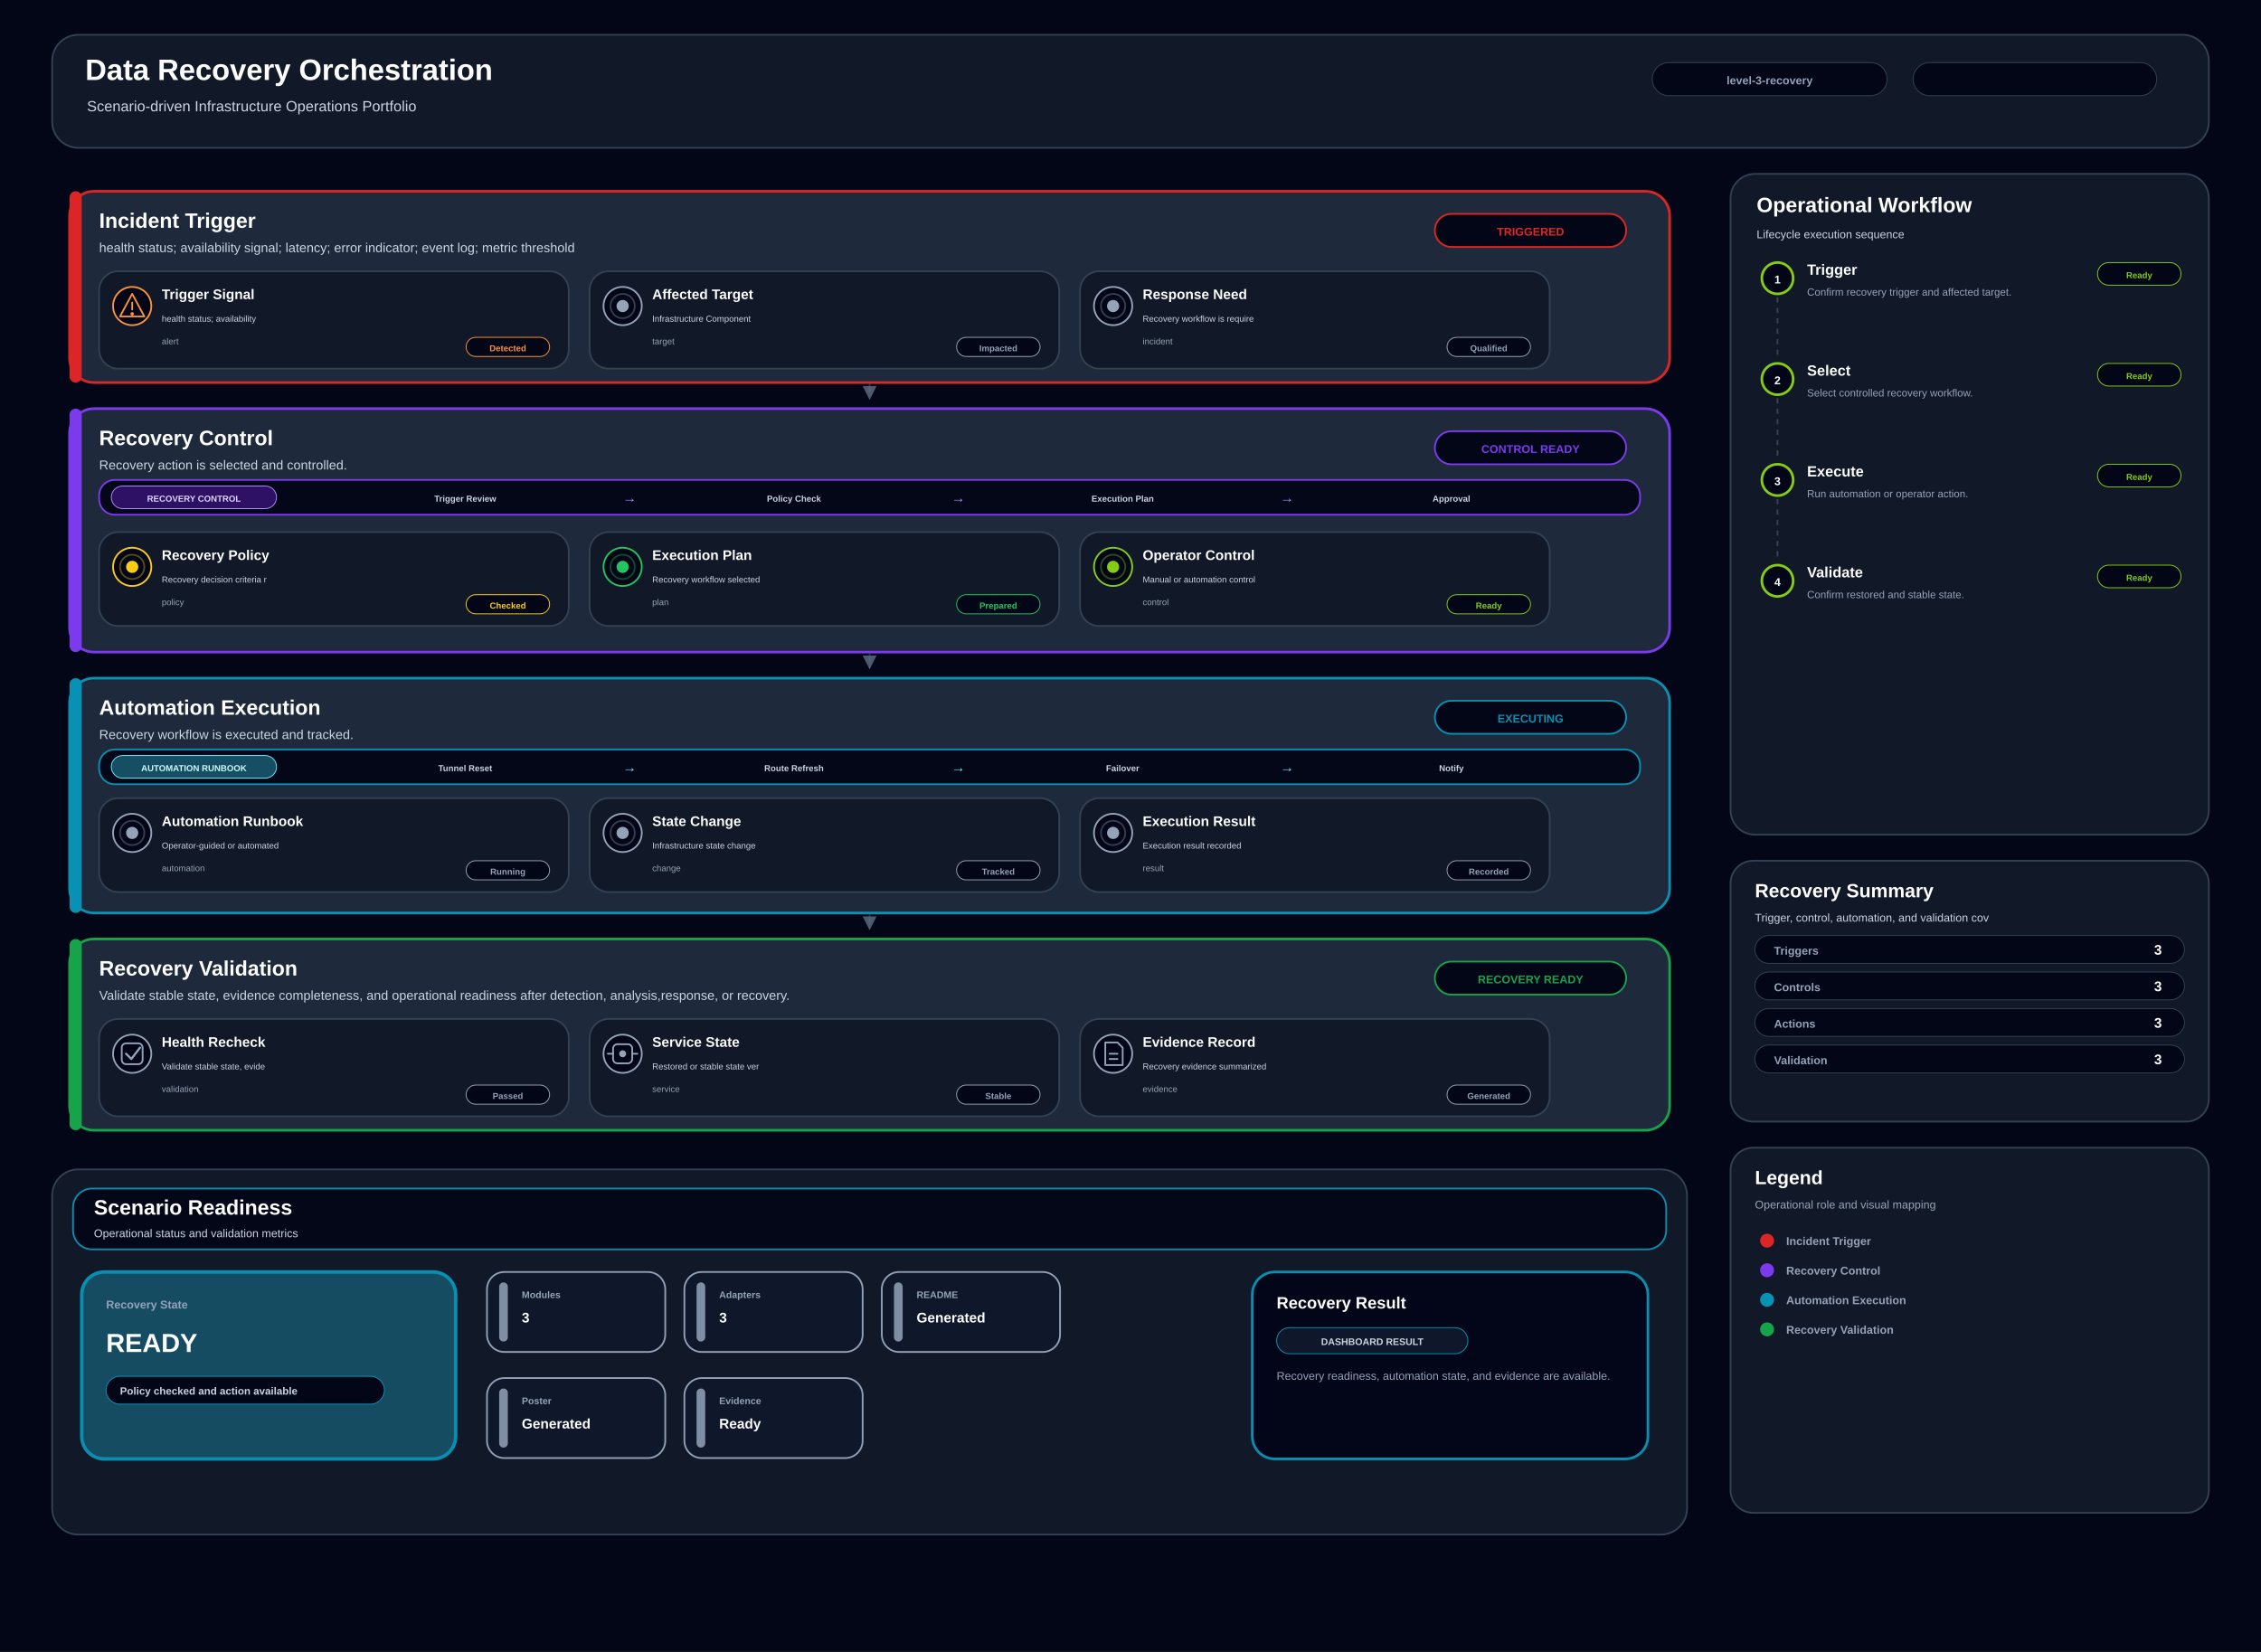
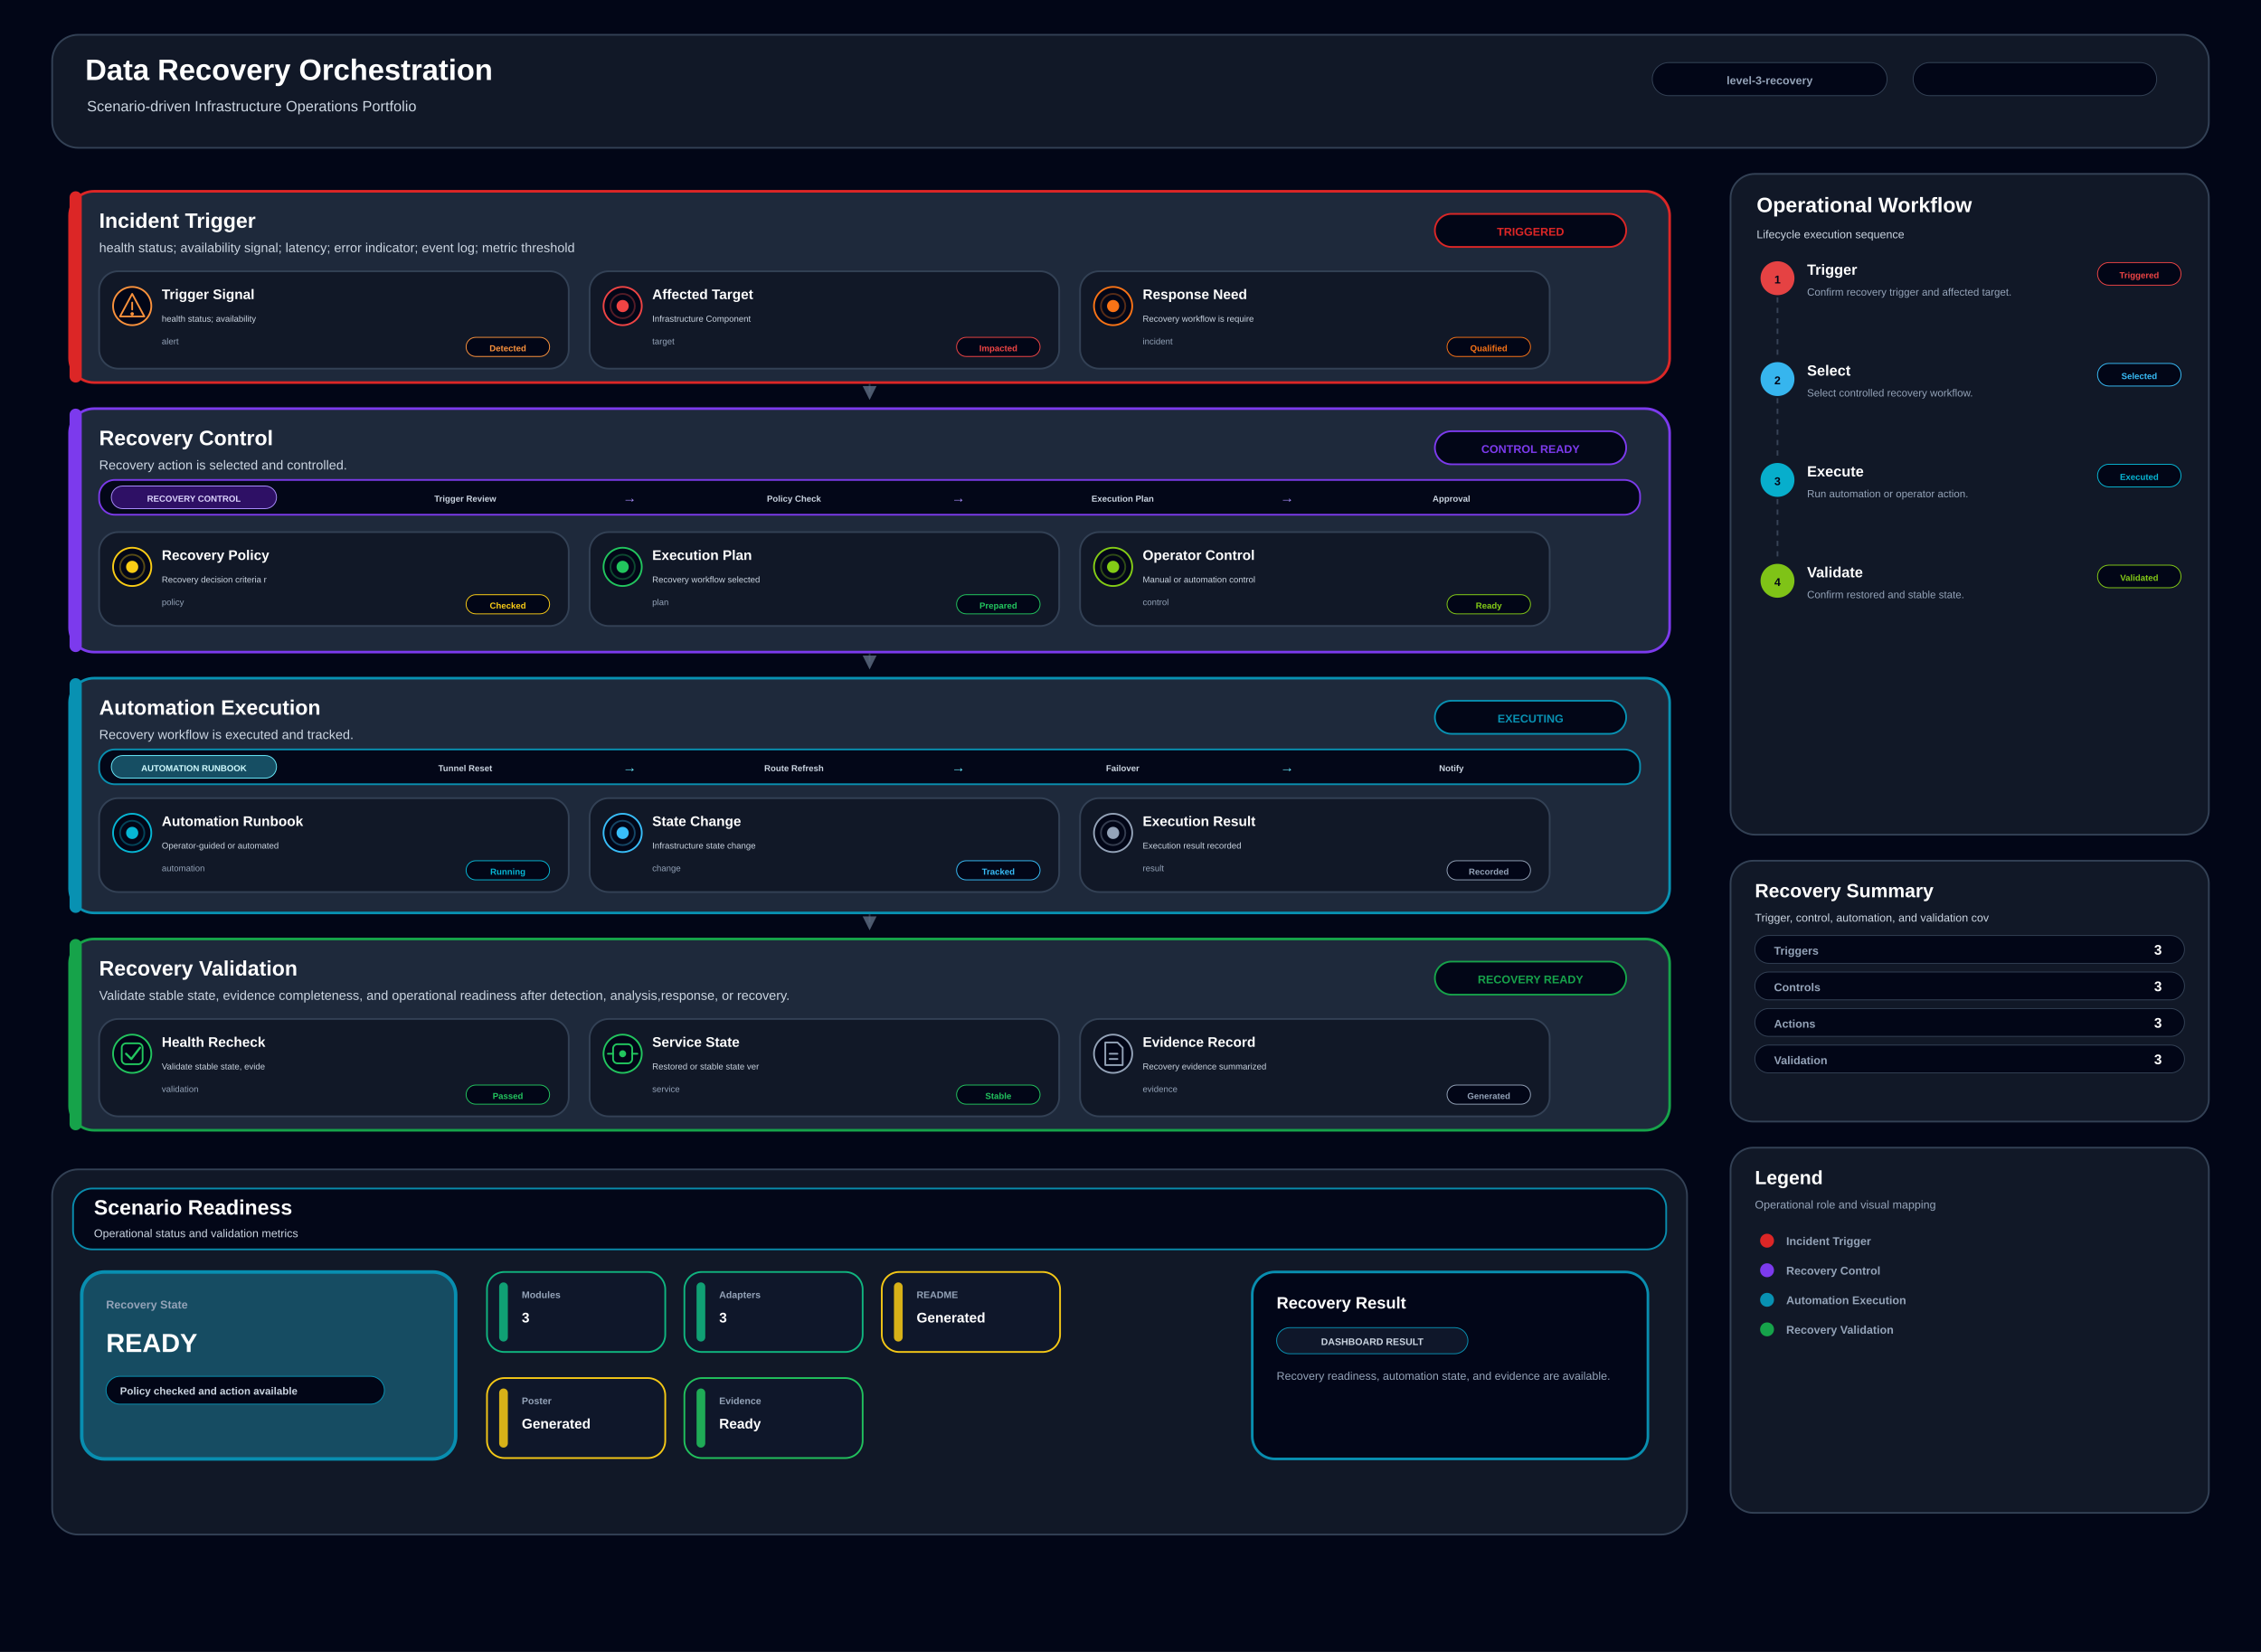
<svg xmlns="http://www.w3.org/2000/svg" width="2600" height="1900" viewBox="0 0 2600 1900" font-family="Arial, Helvetica, sans-serif">
  <style>text { font-family: Arial, Helvetica, sans-serif; letter-spacing: normal; word-spacing: normal; text-rendering: optimizeLegibility; font-kerning: normal; }</style>
  <style>text { font-family: Arial, Helvetica, sans-serif; letter-spacing: normal; word-spacing: normal; text-rendering: optimizeLegibility; font-kerning: normal; }</style>
  <rect width="2600" height="1900" fill="#020617" />
  <rect x="60" y="40" width="2480" height="130" rx="30" fill="#111827" stroke="#334155" stroke-width="2" />
  <text x="98" y="92" fill="#ffffff" font-size="34" font-weight="bold">Data Recovery Orchestration</text>
  <text x="100" y="128" fill="#cbd5e1" font-size="17">Scenario-driven Infrastructure Operations Portfolio</text>
  <rect x="1900" y="72" width="270" height="38" rx="19" fill="#020617" stroke="#334155" stroke-width="1" />
  <text x="2035" y="97" fill="#94a3b8" font-size="13" text-anchor="middle" font-weight="bold">level-3-recovery</text>
  <rect x="2200" y="72" width="280" height="38" rx="19" fill="#020617" stroke="#334155" stroke-width="1" />
  <text x="2340" y="97" fill="#94a3b8" font-size="13" text-anchor="middle" font-weight="bold" />
  <rect x="80" y="220" width="1840" height="220" rx="28" fill="#1e293b" stroke="#dc2626" stroke-width="3" />
  <rect x="80" y="220" width="14" height="220" rx="7" fill="#dc2626" />
  <text x="114" y="262" fill="#ffffff" font-size="24" font-weight="bold">Incident Trigger</text>
  <text x="114" y="290" fill="#cbd5e1" font-size="15">health status; availability signal; latency; error indicator; event log; metric threshold
</text>
  <rect x="1650" y="246" width="220" height="38" rx="19" fill="#020617" stroke="#dc2626" stroke-width="2" />
  <text x="1760" y="271" fill="#dc2626" font-size="13" text-anchor="middle" font-weight="bold">TRIGGERED</text>
  <rect x="114" y="312" width="540" height="112" rx="22" fill="#111827" stroke="#334155" stroke-width="2" />
  <circle cx="152" cy="352" r="22" fill="#020617" stroke="#fb923c" stroke-width="2" />
  <polygon points="152,338 166,364 138,364" fill="none" stroke="#fb923c" stroke-width="2" stroke-linejoin="round" />
  <line x1="152" y1="348" x2="152" y2="356" stroke="#fb923c" stroke-width="2" stroke-linecap="round" />
  <circle cx="152" cy="361" r="2" fill="#fb923c" />
  <text x="186" y="344" fill="#ffffff" font-size="16" font-weight="bold">Trigger Signal</text>
  <text x="186" y="370" fill="#cbd5e1" font-size="10">health status; availability </text>
  <text x="186" y="396" fill="#94a3b8" font-size="10">alert</text>
  <rect x="536" y="388" width="96" height="22" rx="11" fill="#020617" stroke="#fb923c" stroke-width="1" />
  <text x="584" y="404" fill="#fb923c" font-size="10" text-anchor="middle" font-weight="bold">Detected</text>
  <rect x="678" y="312" width="540" height="112" rx="22" fill="#111827" stroke="#334155" stroke-width="2" />
-   <circle cx="716" cy="352" r="22" fill="#020617" stroke="#94a3b8" stroke-width="2" />
-   <circle cx="716" cy="352" r="7" fill="#94a3b8" />
-   <circle cx="716" cy="352" r="14" fill="none" stroke="#94a3b8" stroke-width="2" opacity="0.35" />
+   <circle cx="716" cy="352" r="22" fill="#020617" stroke="#ef4444" stroke-width="2" />
+   <circle cx="716" cy="352" r="7" fill="#ef4444" />
+   <circle cx="716" cy="352" r="14" fill="none" stroke="#ef4444" stroke-width="2" opacity="0.35" />
  <text x="750" y="344" fill="#ffffff" font-size="16" font-weight="bold">Affected Target</text>
  <text x="750" y="370" fill="#cbd5e1" font-size="10">Infrastructure Component</text>
  <text x="750" y="396" fill="#94a3b8" font-size="10">target</text>
-   <rect x="1100" y="388" width="96" height="22" rx="11" fill="#020617" stroke="#94a3b8" stroke-width="1" />
-   <text x="1148" y="404" fill="#94a3b8" font-size="10" text-anchor="middle" font-weight="bold">Impacted</text>
+   <rect x="1100" y="388" width="96" height="22" rx="11" fill="#020617" stroke="#ef4444" stroke-width="1" />
+   <text x="1148" y="404" fill="#ef4444" font-size="10" text-anchor="middle" font-weight="bold">Impacted</text>
  <rect x="1242" y="312" width="540" height="112" rx="22" fill="#111827" stroke="#334155" stroke-width="2" />
-   <circle cx="1280" cy="352" r="22" fill="#020617" stroke="#94a3b8" stroke-width="2" />
-   <circle cx="1280" cy="352" r="7" fill="#94a3b8" />
-   <circle cx="1280" cy="352" r="14" fill="none" stroke="#94a3b8" stroke-width="2" opacity="0.35" />
+   <circle cx="1280" cy="352" r="22" fill="#020617" stroke="#f97316" stroke-width="2" />
+   <circle cx="1280" cy="352" r="7" fill="#f97316" />
+   <circle cx="1280" cy="352" r="14" fill="none" stroke="#f97316" stroke-width="2" opacity="0.35" />
  <text x="1314" y="344" fill="#ffffff" font-size="16" font-weight="bold">Response Need</text>
  <text x="1314" y="370" fill="#cbd5e1" font-size="10">Recovery workflow is require</text>
  <text x="1314" y="396" fill="#94a3b8" font-size="10">incident</text>
-   <rect x="1664" y="388" width="96" height="22" rx="11" fill="#020617" stroke="#94a3b8" stroke-width="1" />
-   <text x="1712" y="404" fill="#94a3b8" font-size="10" text-anchor="middle" font-weight="bold">Qualified</text>
+   <rect x="1664" y="388" width="96" height="22" rx="11" fill="#020617" stroke="#f97316" stroke-width="1" />
+   <text x="1712" y="404" fill="#f97316" font-size="10" text-anchor="middle" font-weight="bold">Qualified</text>
  <rect x="80" y="470" width="1840" height="280" rx="28" fill="#1e293b" stroke="#7c3aed" stroke-width="3" />
  <rect x="80" y="470" width="14" height="280" rx="7" fill="#7c3aed" />
  <text x="114" y="512" fill="#ffffff" font-size="24" font-weight="bold">Recovery Control</text>
  <text x="114" y="540" fill="#cbd5e1" font-size="15">Recovery action is selected and controlled.</text>
  <rect x="1650" y="496" width="220" height="38" rx="19" fill="#020617" stroke="#7c3aed" stroke-width="2" />
  <text x="1760" y="521" fill="#7c3aed" font-size="13" text-anchor="middle" font-weight="bold">CONTROL READY</text>
  <rect x="114" y="552" width="1772" height="40" rx="18" fill="#020617" stroke="#7c3aed" stroke-width="2" opacity="0.98" />
  <rect x="128" y="559" width="190" height="26" rx="13" fill="#2e1065" stroke="#a78bfa" stroke-width="1" />
  <text x="223.0" y="577" fill="#ddd6fe" font-size="10" text-anchor="middle" font-weight="bold">RECOVERY CONTROL</text>
  <text x="535.0" y="577" fill="#cbd5e1" font-size="10" text-anchor="middle" font-weight="bold">Trigger Review</text>
  <text x="724.0" y="578" fill="#a78bfa" font-size="16" text-anchor="middle" font-weight="bold">→</text>
  <text x="913.0" y="577" fill="#cbd5e1" font-size="10" text-anchor="middle" font-weight="bold">Policy Check</text>
  <text x="1102.0" y="578" fill="#a78bfa" font-size="16" text-anchor="middle" font-weight="bold">→</text>
  <text x="1291.0" y="577" fill="#cbd5e1" font-size="10" text-anchor="middle" font-weight="bold">Execution Plan</text>
  <text x="1480.0" y="578" fill="#a78bfa" font-size="16" text-anchor="middle" font-weight="bold">→</text>
  <text x="1669.0" y="577" fill="#cbd5e1" font-size="10" text-anchor="middle" font-weight="bold">Approval</text>
  <rect x="114" y="612" width="540" height="108" rx="22" fill="#111827" stroke="#334155" stroke-width="2" />
  <circle cx="152" cy="652" r="22" fill="#020617" stroke="#facc15" stroke-width="2" />
  <circle cx="152" cy="652" r="7" fill="#facc15" />
  <circle cx="152" cy="652" r="14" fill="none" stroke="#facc15" stroke-width="2" opacity="0.35" />
  <text x="186" y="644" fill="#ffffff" font-size="16" font-weight="bold">Recovery Policy</text>
  <text x="186" y="670" fill="#cbd5e1" font-size="10">Recovery decision criteria r</text>
  <text x="186" y="696" fill="#94a3b8" font-size="10">policy</text>
  <rect x="536" y="684" width="96" height="22" rx="11" fill="#020617" stroke="#facc15" stroke-width="1" />
  <text x="584" y="700" fill="#facc15" font-size="10" text-anchor="middle" font-weight="bold">Checked</text>
  <rect x="678" y="612" width="540" height="108" rx="22" fill="#111827" stroke="#334155" stroke-width="2" />
  <circle cx="716" cy="652" r="22" fill="#020617" stroke="#22c55e" stroke-width="2" />
  <circle cx="716" cy="652" r="7" fill="#22c55e" />
  <circle cx="716" cy="652" r="14" fill="none" stroke="#22c55e" stroke-width="2" opacity="0.35" />
  <text x="750" y="644" fill="#ffffff" font-size="16" font-weight="bold">Execution Plan</text>
  <text x="750" y="670" fill="#cbd5e1" font-size="10">Recovery workflow selected</text>
  <text x="750" y="696" fill="#94a3b8" font-size="10">plan</text>
  <rect x="1100" y="684" width="96" height="22" rx="11" fill="#020617" stroke="#22c55e" stroke-width="1" />
  <text x="1148" y="700" fill="#22c55e" font-size="10" text-anchor="middle" font-weight="bold">Prepared</text>
  <rect x="1242" y="612" width="540" height="108" rx="22" fill="#111827" stroke="#334155" stroke-width="2" />
  <circle cx="1280" cy="652" r="22" fill="#020617" stroke="#84cc16" stroke-width="2" />
  <circle cx="1280" cy="652" r="7" fill="#84cc16" />
  <circle cx="1280" cy="652" r="14" fill="none" stroke="#84cc16" stroke-width="2" opacity="0.35" />
  <text x="1314" y="644" fill="#ffffff" font-size="16" font-weight="bold">Operator Control</text>
  <text x="1314" y="670" fill="#cbd5e1" font-size="10">Manual or automation control</text>
  <text x="1314" y="696" fill="#94a3b8" font-size="10">control</text>
  <rect x="1664" y="684" width="96" height="22" rx="11" fill="#020617" stroke="#84cc16" stroke-width="1" />
  <text x="1712" y="700" fill="#84cc16" font-size="10" text-anchor="middle" font-weight="bold">Ready</text>
  <rect x="80" y="780" width="1840" height="270" rx="28" fill="#1e293b" stroke="#0891b2" stroke-width="3" />
  <rect x="80" y="780" width="14" height="270" rx="7" fill="#0891b2" />
  <text x="114" y="822" fill="#ffffff" font-size="24" font-weight="bold">Automation Execution</text>
  <text x="114" y="850" fill="#cbd5e1" font-size="15">Recovery workflow is executed and tracked.</text>
  <rect x="1650" y="806" width="220" height="38" rx="19" fill="#020617" stroke="#0891b2" stroke-width="2" />
  <text x="1760" y="831" fill="#0891b2" font-size="13" text-anchor="middle" font-weight="bold">EXECUTING</text>
  <rect x="114" y="862" width="1772" height="40" rx="18" fill="#020617" stroke="#0891b2" stroke-width="2" opacity="0.98" />
  <rect x="128" y="869" width="190" height="26" rx="13" fill="#164e63" stroke="#67e8f9" stroke-width="1" />
  <text x="223.0" y="887" fill="#cffafe" font-size="10" text-anchor="middle" font-weight="bold">AUTOMATION RUNBOOK</text>
  <text x="535.0" y="887" fill="#cbd5e1" font-size="10" text-anchor="middle" font-weight="bold">Tunnel Reset</text>
  <text x="724.0" y="888" fill="#67e8f9" font-size="16" text-anchor="middle" font-weight="bold">→</text>
  <text x="913.0" y="887" fill="#cbd5e1" font-size="10" text-anchor="middle" font-weight="bold">Route Refresh</text>
  <text x="1102.0" y="888" fill="#67e8f9" font-size="16" text-anchor="middle" font-weight="bold">→</text>
  <text x="1291.0" y="887" fill="#cbd5e1" font-size="10" text-anchor="middle" font-weight="bold">Failover</text>
  <text x="1480.0" y="888" fill="#67e8f9" font-size="16" text-anchor="middle" font-weight="bold">→</text>
  <text x="1669.0" y="887" fill="#cbd5e1" font-size="10" text-anchor="middle" font-weight="bold">Notify</text>
  <rect x="114" y="918" width="540" height="108" rx="22" fill="#111827" stroke="#334155" stroke-width="2" />
-   <circle cx="152" cy="958" r="22" fill="#020617" stroke="#94a3b8" stroke-width="2" />
-   <circle cx="152" cy="958" r="7" fill="#94a3b8" />
-   <circle cx="152" cy="958" r="14" fill="none" stroke="#94a3b8" stroke-width="2" opacity="0.35" />
+   <circle cx="152" cy="958" r="22" fill="#020617" stroke="#06b6d4" stroke-width="2" />
+   <circle cx="152" cy="958" r="7" fill="#06b6d4" />
+   <circle cx="152" cy="958" r="14" fill="none" stroke="#06b6d4" stroke-width="2" opacity="0.35" />
  <text x="186" y="950" fill="#ffffff" font-size="16" font-weight="bold">Automation Runbook</text>
  <text x="186" y="976" fill="#cbd5e1" font-size="10">Operator-guided or automated</text>
  <text x="186" y="1002" fill="#94a3b8" font-size="10">automation</text>
-   <rect x="536" y="990" width="96" height="22" rx="11" fill="#020617" stroke="#94a3b8" stroke-width="1" />
-   <text x="584" y="1006" fill="#94a3b8" font-size="10" text-anchor="middle" font-weight="bold">Running</text>
+   <rect x="536" y="990" width="96" height="22" rx="11" fill="#020617" stroke="#06b6d4" stroke-width="1" />
+   <text x="584" y="1006" fill="#06b6d4" font-size="10" text-anchor="middle" font-weight="bold">Running</text>
  <rect x="678" y="918" width="540" height="108" rx="22" fill="#111827" stroke="#334155" stroke-width="2" />
-   <circle cx="716" cy="958" r="22" fill="#020617" stroke="#94a3b8" stroke-width="2" />
-   <circle cx="716" cy="958" r="7" fill="#94a3b8" />
-   <circle cx="716" cy="958" r="14" fill="none" stroke="#94a3b8" stroke-width="2" opacity="0.35" />
+   <circle cx="716" cy="958" r="22" fill="#020617" stroke="#38bdf8" stroke-width="2" />
+   <circle cx="716" cy="958" r="7" fill="#38bdf8" />
+   <circle cx="716" cy="958" r="14" fill="none" stroke="#38bdf8" stroke-width="2" opacity="0.35" />
  <text x="750" y="950" fill="#ffffff" font-size="16" font-weight="bold">State Change</text>
  <text x="750" y="976" fill="#cbd5e1" font-size="10">Infrastructure state change </text>
  <text x="750" y="1002" fill="#94a3b8" font-size="10">change</text>
-   <rect x="1100" y="990" width="96" height="22" rx="11" fill="#020617" stroke="#94a3b8" stroke-width="1" />
-   <text x="1148" y="1006" fill="#94a3b8" font-size="10" text-anchor="middle" font-weight="bold">Tracked</text>
+   <rect x="1100" y="990" width="96" height="22" rx="11" fill="#020617" stroke="#38bdf8" stroke-width="1" />
+   <text x="1148" y="1006" fill="#38bdf8" font-size="10" text-anchor="middle" font-weight="bold">Tracked</text>
  <rect x="1242" y="918" width="540" height="108" rx="22" fill="#111827" stroke="#334155" stroke-width="2" />
  <circle cx="1280" cy="958" r="22" fill="#020617" stroke="#94a3b8" stroke-width="2" />
  <circle cx="1280" cy="958" r="7" fill="#94a3b8" />
  <circle cx="1280" cy="958" r="14" fill="none" stroke="#94a3b8" stroke-width="2" opacity="0.35" />
  <text x="1314" y="950" fill="#ffffff" font-size="16" font-weight="bold">Execution Result</text>
  <text x="1314" y="976" fill="#cbd5e1" font-size="10">Execution result recorded</text>
  <text x="1314" y="1002" fill="#94a3b8" font-size="10">result</text>
  <rect x="1664" y="990" width="96" height="22" rx="11" fill="#020617" stroke="#94a3b8" stroke-width="1" />
  <text x="1712" y="1006" fill="#94a3b8" font-size="10" text-anchor="middle" font-weight="bold">Recorded</text>
  <rect x="80" y="1080" width="1840" height="220" rx="28" fill="#1e293b" stroke="#16a34a" stroke-width="3" />
  <rect x="80" y="1080" width="14" height="220" rx="7" fill="#16a34a" />
  <text x="114" y="1122" fill="#ffffff" font-size="24" font-weight="bold">Recovery Validation</text>
  <text x="114" y="1150" fill="#cbd5e1" font-size="15">Validate stable state, evidence completeness, and operational readiness after detection, analysis,
response, or recovery.
</text>
  <rect x="1650" y="1106" width="220" height="38" rx="19" fill="#020617" stroke="#16a34a" stroke-width="2" />
  <text x="1760" y="1131" fill="#16a34a" font-size="13" text-anchor="middle" font-weight="bold">RECOVERY READY</text>
  <rect x="114" y="1172" width="540" height="112" rx="22" fill="#111827" stroke="#334155" stroke-width="2" />
-   <circle cx="152" cy="1212" r="22" fill="#020617" stroke="#94a3b8" stroke-width="2" />
-   <rect x="140" y="1200" width="24" height="24" rx="5" fill="none" stroke="#94a3b8" stroke-width="2" />
-   <polyline points="145,1212 151,1218 161,1205" fill="none" stroke="#94a3b8" stroke-width="2.5" stroke-linecap="round" stroke-linejoin="round" />
+   <circle cx="152" cy="1212" r="22" fill="#020617" stroke="#22c55e" stroke-width="2" />
+   <rect x="140" y="1200" width="24" height="24" rx="5" fill="none" stroke="#22c55e" stroke-width="2" />
+   <polyline points="145,1212 151,1218 161,1205" fill="none" stroke="#22c55e" stroke-width="2.5" stroke-linecap="round" stroke-linejoin="round" />
  <text x="186" y="1204" fill="#ffffff" font-size="16" font-weight="bold">Health Recheck</text>
  <text x="186" y="1230" fill="#cbd5e1" font-size="10">Validate stable state, evide</text>
  <text x="186" y="1256" fill="#94a3b8" font-size="10">validation</text>
-   <rect x="536" y="1248" width="96" height="22" rx="11" fill="#020617" stroke="#94a3b8" stroke-width="1" />
-   <text x="584" y="1264" fill="#94a3b8" font-size="10" text-anchor="middle" font-weight="bold">Passed</text>
+   <rect x="536" y="1248" width="96" height="22" rx="11" fill="#020617" stroke="#22c55e" stroke-width="1" />
+   <text x="584" y="1264" fill="#22c55e" font-size="10" text-anchor="middle" font-weight="bold">Passed</text>
  <rect x="678" y="1172" width="540" height="112" rx="22" fill="#111827" stroke="#334155" stroke-width="2" />
-   <circle cx="716" cy="1212" r="22" fill="#020617" stroke="#94a3b8" stroke-width="2" />
-   <rect x="705" y="1201" width="22" height="22" rx="5" fill="none" stroke="#94a3b8" stroke-width="2" />
-   <circle cx="716" cy="1212" r="4" fill="#94a3b8" />
-   <line x1="699" y1="1212" x2="705" y2="1212" stroke="#94a3b8" stroke-width="2" stroke-linecap="round" />
-   <line x1="727" y1="1212" x2="733" y2="1212" stroke="#94a3b8" stroke-width="2" stroke-linecap="round" />
+   <circle cx="716" cy="1212" r="22" fill="#020617" stroke="#22c55e" stroke-width="2" />
+   <rect x="705" y="1201" width="22" height="22" rx="5" fill="none" stroke="#22c55e" stroke-width="2" />
+   <circle cx="716" cy="1212" r="4" fill="#22c55e" />
+   <line x1="699" y1="1212" x2="705" y2="1212" stroke="#22c55e" stroke-width="2" stroke-linecap="round" />
+   <line x1="727" y1="1212" x2="733" y2="1212" stroke="#22c55e" stroke-width="2" stroke-linecap="round" />
  <text x="750" y="1204" fill="#ffffff" font-size="16" font-weight="bold">Service State</text>
  <text x="750" y="1230" fill="#cbd5e1" font-size="10">Restored or stable state ver</text>
  <text x="750" y="1256" fill="#94a3b8" font-size="10">service</text>
-   <rect x="1100" y="1248" width="96" height="22" rx="11" fill="#020617" stroke="#94a3b8" stroke-width="1" />
-   <text x="1148" y="1264" fill="#94a3b8" font-size="10" text-anchor="middle" font-weight="bold">Stable</text>
+   <rect x="1100" y="1248" width="96" height="22" rx="11" fill="#020617" stroke="#22c55e" stroke-width="1" />
+   <text x="1148" y="1264" fill="#22c55e" font-size="10" text-anchor="middle" font-weight="bold">Stable</text>
  <rect x="1242" y="1172" width="540" height="112" rx="22" fill="#111827" stroke="#334155" stroke-width="2" />
  <circle cx="1280" cy="1212" r="22" fill="#020617" stroke="#94a3b8" stroke-width="2" />
  <polygon points="1271,1199 1285,1199 1291,1205 1291,1225 1271,1225" fill="none" stroke="#94a3b8" stroke-width="2" stroke-linejoin="round" />
  <line x1="1276" y1="1212" x2="1285" y2="1212" stroke="#94a3b8" stroke-width="2" stroke-linecap="round" />
  <line x1="1276" y1="1218" x2="1285" y2="1218" stroke="#94a3b8" stroke-width="2" stroke-linecap="round" />
  <text x="1314" y="1204" fill="#ffffff" font-size="16" font-weight="bold">Evidence Record</text>
  <text x="1314" y="1230" fill="#cbd5e1" font-size="10">Recovery evidence summarized</text>
  <text x="1314" y="1256" fill="#94a3b8" font-size="10">evidence</text>
  <rect x="1664" y="1248" width="96" height="22" rx="11" fill="#020617" stroke="#94a3b8" stroke-width="1" />
  <text x="1712" y="1264" fill="#94a3b8" font-size="10" text-anchor="middle" font-weight="bold">Generated</text>
  <line x1="1000.0" y1="450" x2="1000.0" y2="442" stroke="#475569" stroke-width="2" stroke-linecap="round" stroke-dasharray="8 8" opacity="0.55" />
  <polygon points="992.0,444 1008.0,444 1000.0,460" fill="#64748b" opacity="0.75" />
  <line x1="1000.0" y1="760" x2="1000.0" y2="752" stroke="#475569" stroke-width="2" stroke-linecap="round" stroke-dasharray="8 8" opacity="0.55" />
  <polygon points="992.0,754 1008.0,754 1000.0,770" fill="#64748b" opacity="0.75" />
  <line x1="1000.0" y1="1060" x2="1000.0" y2="1052" stroke="#475569" stroke-width="2" stroke-linecap="round" stroke-dasharray="8 8" opacity="0.55" />
  <polygon points="992.0,1054 1008.0,1054 1000.0,1070" fill="#64748b" opacity="0.75" />
  <rect x="1990" y="200" width="550" height="760" rx="28" fill="#111827" stroke="#334155" stroke-width="2" />
  <text x="2020" y="244" fill="#ffffff" font-size="24" font-weight="bold">Operational Workflow</text>
  <text x="2020" y="274" fill="#cbd5e1" font-size="13">Lifecycle execution sequence</text>
-   <circle cx="2044" cy="320" r="18" fill="#020617" stroke="#84cc16" stroke-width="3" />
-   <text x="2044" y="326" fill="#ffffff" font-size="13" text-anchor="middle" font-weight="bold">1</text>
+   <circle cx="2044" cy="320" r="18" fill="#ef4444" stroke="#ef4444" stroke-width="3" opacity="0.95" />
+   <text x="2044" y="326" fill="#020617" font-size="13" text-anchor="middle" font-weight="bold">1</text>
  <text x="2078" y="316" fill="#ffffff" font-size="17" font-weight="bold">Trigger</text>
  <text x="2078" y="340" fill="#94a3b8" font-size="12">Confirm recovery trigger and affected target.</text>
-   <rect x="2412" y="302" width="96" height="26" rx="13" fill="#020617" stroke="#84cc16" stroke-width="1" />
-   <text x="2460" y="320" fill="#84cc16" font-size="10" text-anchor="middle" font-weight="bold">Ready</text>
+   <rect x="2412" y="302" width="96" height="26" rx="13" fill="#020617" stroke="#ef4444" stroke-width="1" />
+   <text x="2460" y="320" fill="#ef4444" font-size="10" text-anchor="middle" font-weight="bold">Triggered</text>
  <line x1="2044" y1="342" x2="2044" y2="412" stroke="#475569" stroke-width="2" stroke-dasharray="6 6" opacity="0.7" />
-   <circle cx="2044" cy="436" r="18" fill="#020617" stroke="#84cc16" stroke-width="3" />
-   <text x="2044" y="442" fill="#ffffff" font-size="13" text-anchor="middle" font-weight="bold">2</text>
+   <circle cx="2044" cy="436" r="18" fill="#38bdf8" stroke="#38bdf8" stroke-width="3" opacity="0.95" />
+   <text x="2044" y="442" fill="#020617" font-size="13" text-anchor="middle" font-weight="bold">2</text>
  <text x="2078" y="432" fill="#ffffff" font-size="17" font-weight="bold">Select</text>
  <text x="2078" y="456" fill="#94a3b8" font-size="12">Select controlled recovery workflow.</text>
-   <rect x="2412" y="418" width="96" height="26" rx="13" fill="#020617" stroke="#84cc16" stroke-width="1" />
-   <text x="2460" y="436" fill="#84cc16" font-size="10" text-anchor="middle" font-weight="bold">Ready</text>
+   <rect x="2412" y="418" width="96" height="26" rx="13" fill="#020617" stroke="#38bdf8" stroke-width="1" />
+   <text x="2460" y="436" fill="#38bdf8" font-size="10" text-anchor="middle" font-weight="bold">Selected</text>
  <line x1="2044" y1="458" x2="2044" y2="528" stroke="#475569" stroke-width="2" stroke-dasharray="6 6" opacity="0.7" />
-   <circle cx="2044" cy="552" r="18" fill="#020617" stroke="#84cc16" stroke-width="3" />
-   <text x="2044" y="558" fill="#ffffff" font-size="13" text-anchor="middle" font-weight="bold">3</text>
+   <circle cx="2044" cy="552" r="18" fill="#06b6d4" stroke="#06b6d4" stroke-width="3" opacity="0.95" />
+   <text x="2044" y="558" fill="#020617" font-size="13" text-anchor="middle" font-weight="bold">3</text>
  <text x="2078" y="548" fill="#ffffff" font-size="17" font-weight="bold">Execute</text>
  <text x="2078" y="572" fill="#94a3b8" font-size="12">Run automation or operator action.</text>
-   <rect x="2412" y="534" width="96" height="26" rx="13" fill="#020617" stroke="#84cc16" stroke-width="1" />
-   <text x="2460" y="552" fill="#84cc16" font-size="10" text-anchor="middle" font-weight="bold">Ready</text>
+   <rect x="2412" y="534" width="96" height="26" rx="13" fill="#020617" stroke="#06b6d4" stroke-width="1" />
+   <text x="2460" y="552" fill="#06b6d4" font-size="10" text-anchor="middle" font-weight="bold">Executed</text>
  <line x1="2044" y1="574" x2="2044" y2="644" stroke="#475569" stroke-width="2" stroke-dasharray="6 6" opacity="0.7" />
-   <circle cx="2044" cy="668" r="18" fill="#020617" stroke="#84cc16" stroke-width="3" />
-   <text x="2044" y="674" fill="#ffffff" font-size="13" text-anchor="middle" font-weight="bold">4</text>
+   <circle cx="2044" cy="668" r="18" fill="#84cc16" stroke="#84cc16" stroke-width="3" opacity="0.95" />
+   <text x="2044" y="674" fill="#020617" font-size="13" text-anchor="middle" font-weight="bold">4</text>
  <text x="2078" y="664" fill="#ffffff" font-size="17" font-weight="bold">Validate</text>
  <text x="2078" y="688" fill="#94a3b8" font-size="12">Confirm restored and stable state.</text>
  <rect x="2412" y="650" width="96" height="26" rx="13" fill="#020617" stroke="#84cc16" stroke-width="1" />
-   <text x="2460" y="668" fill="#84cc16" font-size="10" text-anchor="middle" font-weight="bold">Ready</text>
+   <text x="2460" y="668" fill="#84cc16" font-size="10" text-anchor="middle" font-weight="bold">Validated</text>
  <rect x="1990" y="990" width="550" height="300" rx="26" fill="#111827" stroke="#334155" stroke-width="2" />
  <text x="2018" y="1032" fill="#ffffff" font-size="22" font-weight="bold">Recovery Summary</text>
  <text x="2018" y="1060" fill="#cbd5e1" font-size="13">Trigger, control, automation, and validation cov</text>
  <rect x="2018" y="1076" width="494" height="32" rx="16" fill="#020617" stroke="#334155" stroke-width="1" />
  <text x="2040" y="1098" fill="#94a3b8" font-size="13" font-weight="bold">Triggers</text>
  <text x="2486" y="1098" fill="#ffffff" font-size="16" text-anchor="end" font-weight="bold">3</text>
  <rect x="2018" y="1118" width="494" height="32" rx="16" fill="#020617" stroke="#334155" stroke-width="1" />
  <text x="2040" y="1140" fill="#94a3b8" font-size="13" font-weight="bold">Controls</text>
  <text x="2486" y="1140" fill="#ffffff" font-size="16" text-anchor="end" font-weight="bold">3</text>
  <rect x="2018" y="1160" width="494" height="32" rx="16" fill="#020617" stroke="#334155" stroke-width="1" />
  <text x="2040" y="1182" fill="#94a3b8" font-size="13" font-weight="bold">Actions</text>
  <text x="2486" y="1182" fill="#ffffff" font-size="16" text-anchor="end" font-weight="bold">3</text>
  <rect x="2018" y="1202" width="494" height="32" rx="16" fill="#020617" stroke="#334155" stroke-width="1" />
  <text x="2040" y="1224" fill="#94a3b8" font-size="13" font-weight="bold">Validation</text>
  <text x="2486" y="1224" fill="#ffffff" font-size="16" text-anchor="end" font-weight="bold">3</text>
  <rect x="60" y="1345" width="1880" height="420" rx="30" fill="#111827" stroke="#334155" stroke-width="2" />
  <rect x="84" y="1367" width="1832" height="70" rx="22" fill="#020617" stroke="#0891b2" stroke-width="2" opacity="0.96" />
  <text x="108" y="1397" fill="#ffffff" font-size="24" font-weight="bold">Scenario Readiness</text>
  <text x="108" y="1423" fill="#cbd5e1" font-size="13">Operational status and validation metrics</text>
  <rect x="94" y="1463" width="430" height="215" rx="26" fill="#164e63" stroke="#0891b2" stroke-width="4" opacity="0.98" />
  <text x="122" y="1505" fill="#94a3b8" font-size="13" font-weight="bold">Recovery State</text>
  <text x="122" y="1555" fill="#ffffff" font-size="30" font-weight="bold">READY</text>
  <rect x="122" y="1583" width="320" height="32" rx="16" fill="#020617" stroke="#0891b2" stroke-width="1" />
  <text x="138" y="1604" fill="#cbd5e1" font-size="12" font-weight="bold">Policy checked and action available</text>
-   <rect x="560" y="1463" width="205" height="92" rx="20" fill="#0f172a" stroke="#94a3b8" stroke-width="2" opacity="0.98" />
-   <rect x="574" y="1475" width="10" height="68" rx="5" fill="#94a3b8" opacity="0.85" />
+   <rect x="560" y="1463" width="205" height="92" rx="20" fill="#0f172a" stroke="#10b981" stroke-width="2" opacity="0.98" />
+   <rect x="574" y="1475" width="10" height="68" rx="5" fill="#10b981" opacity="0.85" />
  <text x="600" y="1493" fill="#94a3b8" font-size="11" font-weight="bold">Modules</text>
  <text x="600" y="1521" fill="#ffffff" font-size="16" font-weight="bold">3</text>
-   <rect x="787" y="1463" width="205" height="92" rx="20" fill="#0f172a" stroke="#94a3b8" stroke-width="2" opacity="0.98" />
-   <rect x="801" y="1475" width="10" height="68" rx="5" fill="#94a3b8" opacity="0.85" />
+   <rect x="787" y="1463" width="205" height="92" rx="20" fill="#0f172a" stroke="#10b981" stroke-width="2" opacity="0.98" />
+   <rect x="801" y="1475" width="10" height="68" rx="5" fill="#10b981" opacity="0.85" />
  <text x="827" y="1493" fill="#94a3b8" font-size="11" font-weight="bold">Adapters</text>
  <text x="827" y="1521" fill="#ffffff" font-size="16" font-weight="bold">3</text>
-   <rect x="1014" y="1463" width="205" height="92" rx="20" fill="#0f172a" stroke="#94a3b8" stroke-width="2" opacity="0.98" />
-   <rect x="1028" y="1475" width="10" height="68" rx="5" fill="#94a3b8" opacity="0.85" />
+   <rect x="1014" y="1463" width="205" height="92" rx="20" fill="#0f172a" stroke="#facc15" stroke-width="2" opacity="0.98" />
+   <rect x="1028" y="1475" width="10" height="68" rx="5" fill="#facc15" opacity="0.85" />
  <text x="1054" y="1493" fill="#94a3b8" font-size="11" font-weight="bold">README</text>
  <text x="1054" y="1521" fill="#ffffff" font-size="16" font-weight="bold">Generated</text>
-   <rect x="560" y="1585" width="205" height="92" rx="20" fill="#0f172a" stroke="#94a3b8" stroke-width="2" opacity="0.98" />
-   <rect x="574" y="1597" width="10" height="68" rx="5" fill="#94a3b8" opacity="0.85" />
+   <rect x="560" y="1585" width="205" height="92" rx="20" fill="#0f172a" stroke="#facc15" stroke-width="2" opacity="0.98" />
+   <rect x="574" y="1597" width="10" height="68" rx="5" fill="#facc15" opacity="0.85" />
  <text x="600" y="1615" fill="#94a3b8" font-size="11" font-weight="bold">Poster</text>
  <text x="600" y="1643" fill="#ffffff" font-size="16" font-weight="bold">Generated</text>
-   <rect x="787" y="1585" width="205" height="92" rx="20" fill="#0f172a" stroke="#94a3b8" stroke-width="2" opacity="0.98" />
-   <rect x="801" y="1597" width="10" height="68" rx="5" fill="#94a3b8" opacity="0.85" />
+   <rect x="787" y="1585" width="205" height="92" rx="20" fill="#0f172a" stroke="#22c55e" stroke-width="2" opacity="0.98" />
+   <rect x="801" y="1597" width="10" height="68" rx="5" fill="#22c55e" opacity="0.85" />
  <text x="827" y="1615" fill="#94a3b8" font-size="11" font-weight="bold">Evidence</text>
  <text x="827" y="1643" fill="#ffffff" font-size="16" font-weight="bold">Ready</text>
  <rect x="1440" y="1463" width="455" height="215" rx="26" fill="#020617" stroke="#0891b2" stroke-width="3" opacity="0.98" />
  <text x="1468" y="1505" fill="#ffffff" font-size="19" font-weight="bold">Recovery Result</text>
  <rect x="1468" y="1527" width="220" height="30" rx="15" fill="#0f172a" stroke="#0891b2" stroke-width="1" />
  <text x="1578" y="1547" fill="#cbd5e1" font-size="11" text-anchor="middle" font-weight="bold">DASHBOARD RESULT</text>
  <text x="1468" y="1587" fill="#94a3b8" font-size="13">Recovery readiness, automation state, and evidence are available.</text>
  <rect x="1990" y="1320" width="550" height="420" rx="26" fill="#111827" stroke="#334155" stroke-width="2" />
  <text x="2018" y="1362" fill="#ffffff" font-size="22" font-weight="bold">Legend</text>
  <text x="2018" y="1390" fill="#94a3b8" font-size="13">Operational role and visual mapping</text>
  <circle cx="2032" cy="1427" r="8" fill="#dc2626" />
  <text x="2054" y="1432" fill="#94a3b8" font-size="13" font-weight="bold">Incident Trigger</text>
  <circle cx="2032" cy="1461" r="8" fill="#7c3aed" />
  <text x="2054" y="1466" fill="#94a3b8" font-size="13" font-weight="bold">Recovery Control</text>
  <circle cx="2032" cy="1495" r="8" fill="#0891b2" />
  <text x="2054" y="1500" fill="#94a3b8" font-size="13" font-weight="bold">Automation Execution</text>
  <circle cx="2032" cy="1529" r="8" fill="#16a34a" />
  <text x="2054" y="1534" fill="#94a3b8" font-size="13" font-weight="bold">Recovery Validation</text>
</svg>
